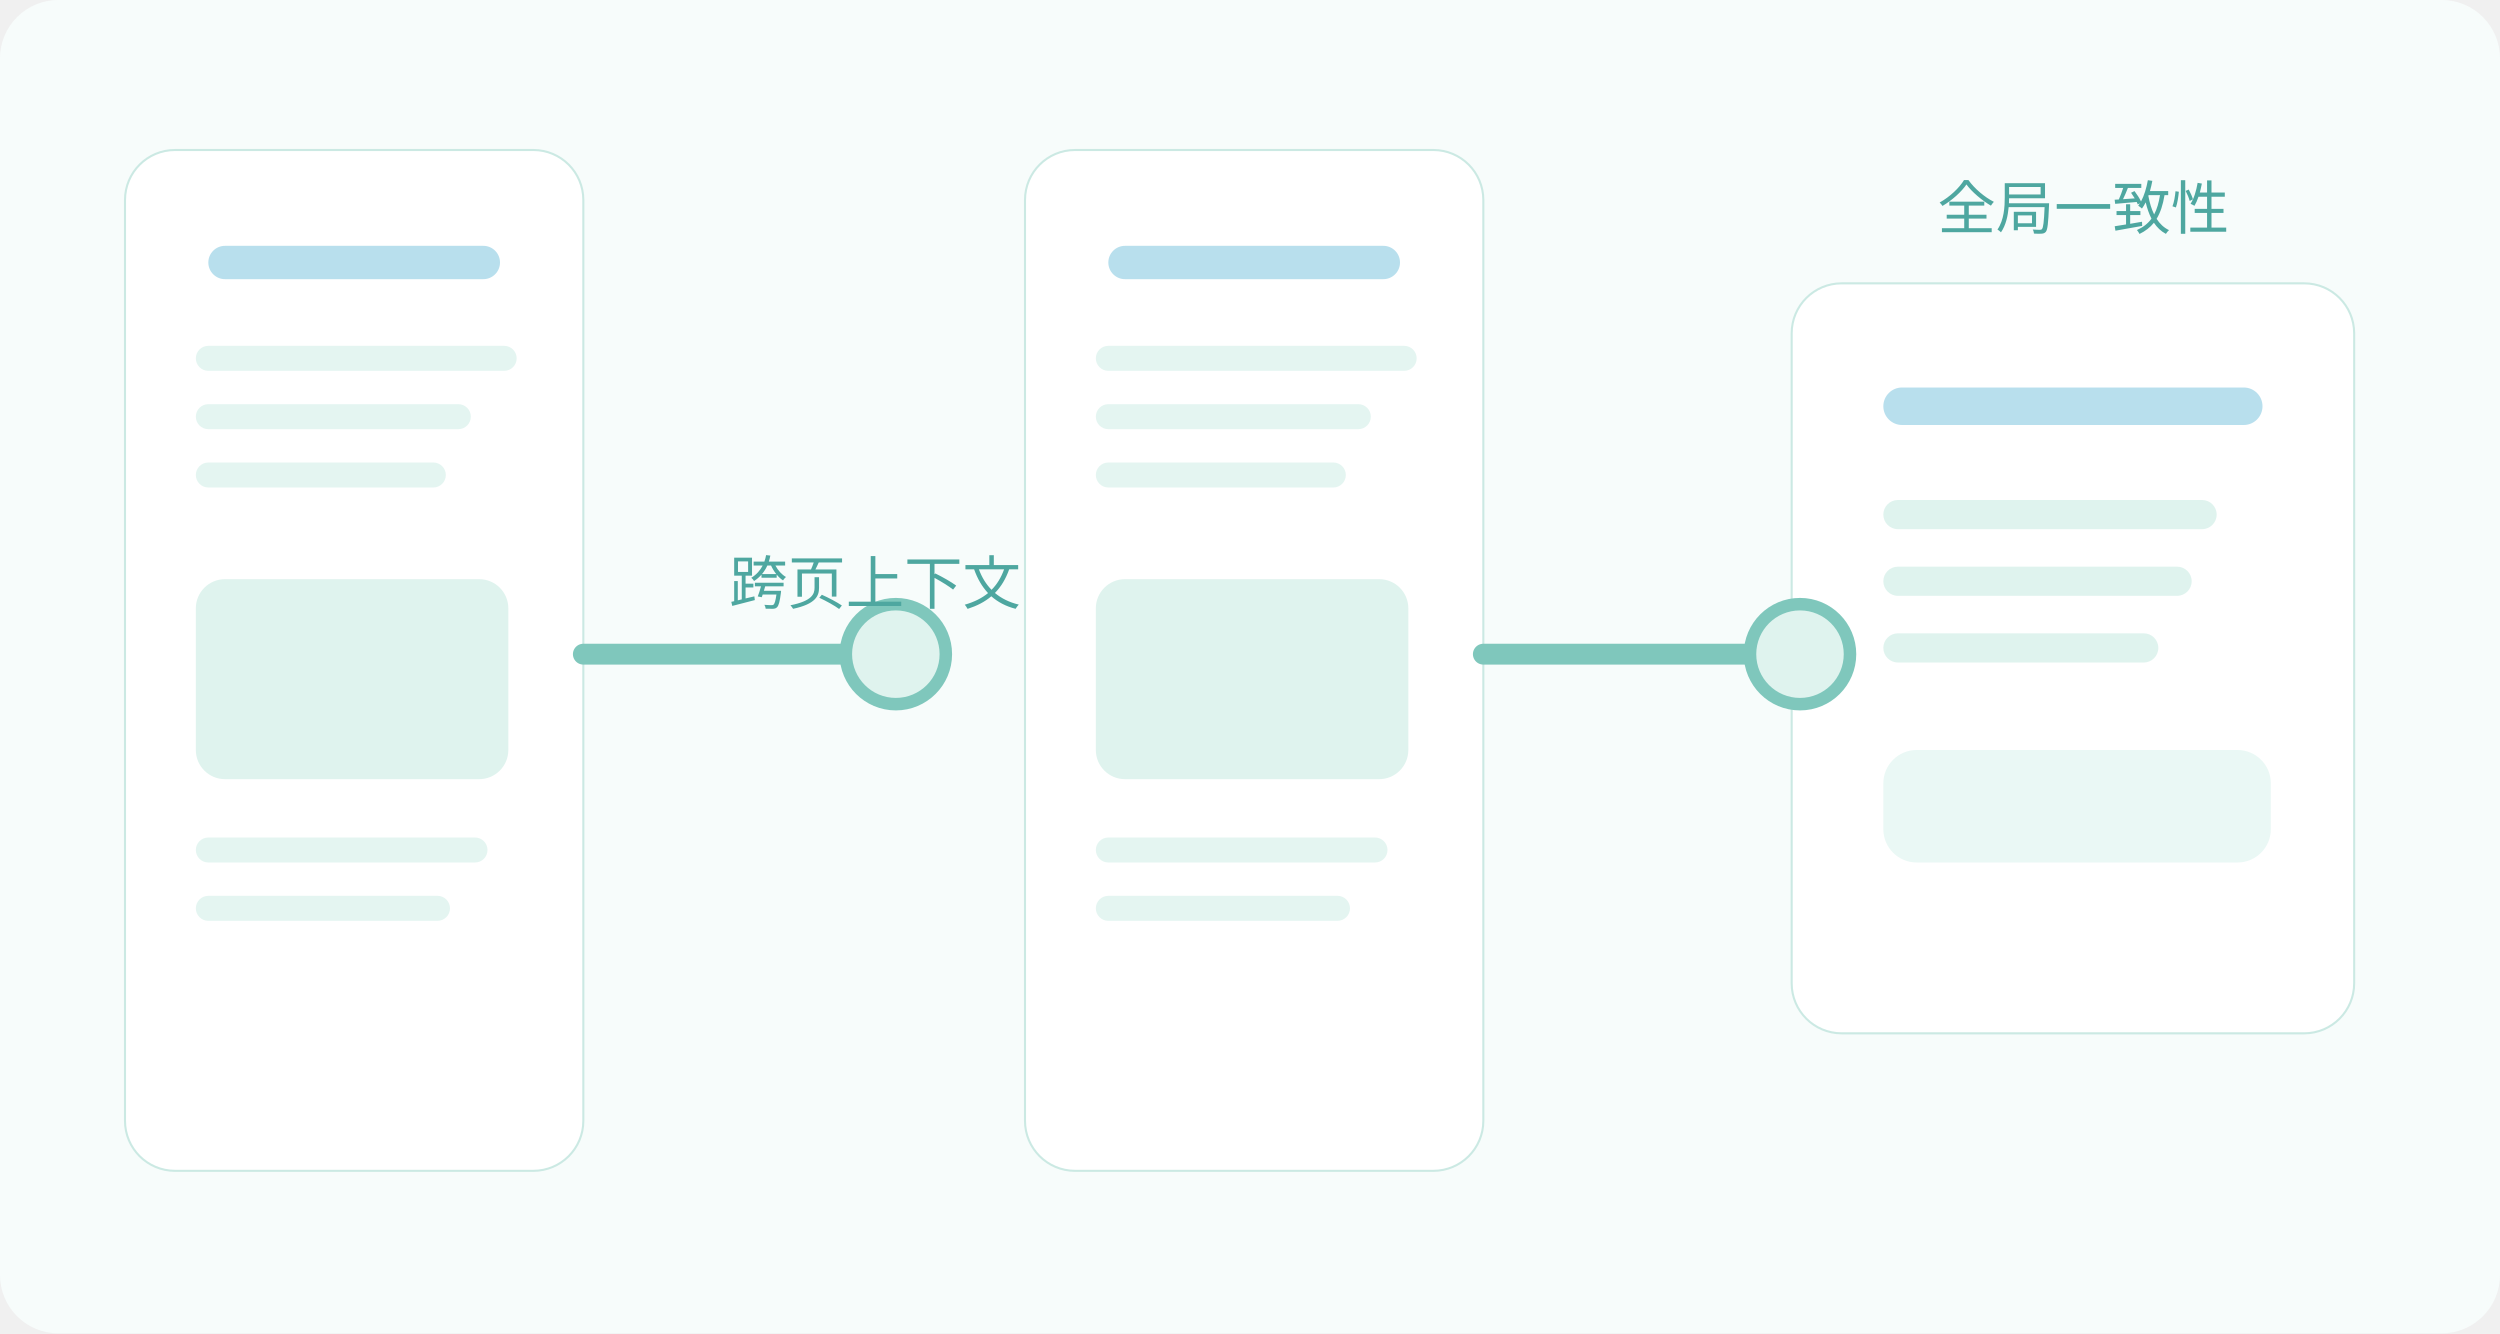
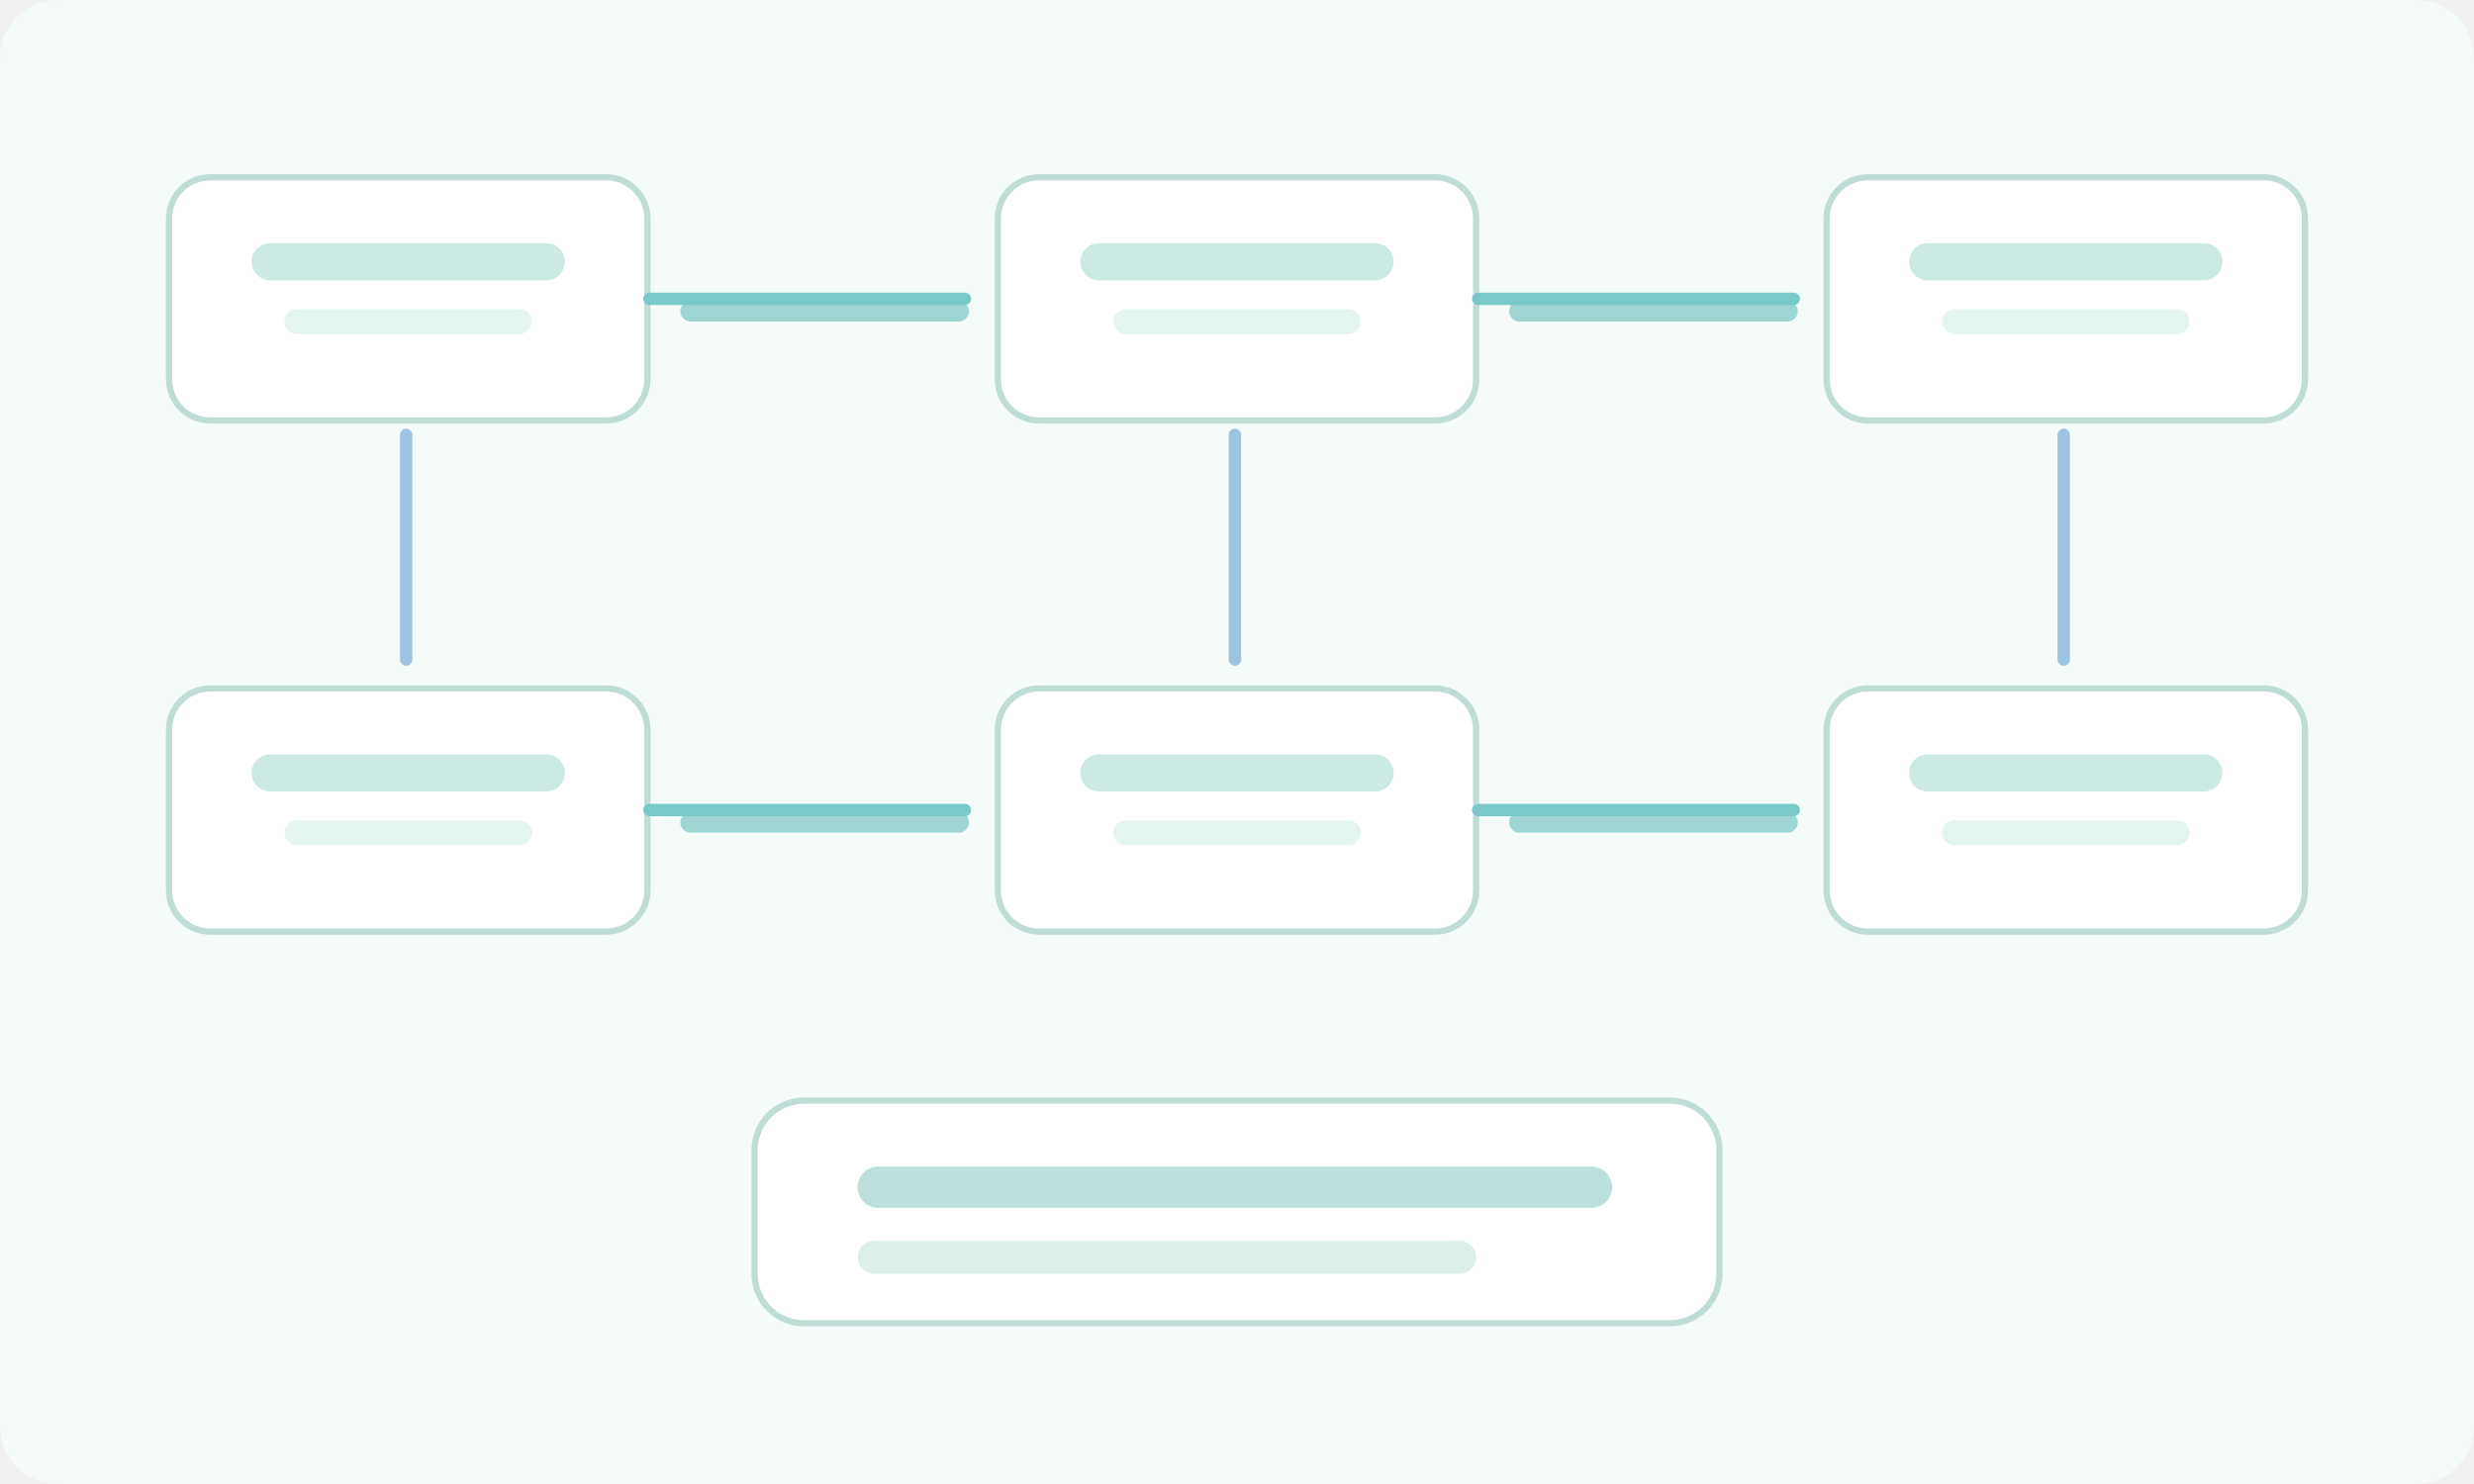
- <svg xmlns="http://www.w3.org/2000/svg" width="1200" height="640" viewBox="0 0 1200 640" fill="none">
-   <rect width="1200" height="640" rx="28" fill="#F7FCFB" />
-   <rect x="60" y="72" width="220" height="490" rx="24" fill="white" stroke="#CBE9E3" />
-   <rect x="100" y="118" width="140" height="16" rx="8" fill="#B8DFED" />
-   <rect x="94" y="166" width="154" height="12" rx="6" fill="#E4F5F1" />
-   <rect x="94" y="194" width="132" height="12" rx="6" fill="#E4F5F1" />
-   <rect x="94" y="222" width="120" height="12" rx="6" fill="#E4F5F1" />
-   <rect x="94" y="278" width="150" height="96" rx="14" fill="#DFF3EE" />
-   <rect x="94" y="402" width="140" height="12" rx="6" fill="#E4F5F1" />
-   <rect x="94" y="430" width="122" height="12" rx="6" fill="#E4F5F1" />
-   <rect x="492" y="72" width="220" height="490" rx="24" fill="white" stroke="#CBE9E3" />
-   <rect x="532" y="118" width="140" height="16" rx="8" fill="#B8DFED" />
-   <rect x="526" y="166" width="154" height="12" rx="6" fill="#E4F5F1" />
-   <rect x="526" y="194" width="132" height="12" rx="6" fill="#E4F5F1" />
-   <rect x="526" y="222" width="120" height="12" rx="6" fill="#E4F5F1" />
-   <rect x="526" y="278" width="150" height="96" rx="14" fill="#DFF3EE" />
-   <rect x="526" y="402" width="140" height="12" rx="6" fill="#E4F5F1" />
-   <rect x="526" y="430" width="122" height="12" rx="6" fill="#E4F5F1" />
-   <rect x="860" y="136" width="270" height="360" rx="24" fill="white" stroke="#CBE9E3" />
-   <rect x="904" y="186" width="182" height="18" rx="9" fill="#B8DFED" />
-   <rect x="904" y="240" width="160" height="14" rx="7" fill="#DFF3EE" />
-   <rect x="904" y="272" width="148" height="14" rx="7" fill="#DFF3EE" />
-   <rect x="904" y="304" width="132" height="14" rx="7" fill="#DFF3EE" />
-   <rect x="904" y="360" width="186" height="54" rx="16" fill="#EAF8F5" />
-   <path d="M280 314H408" stroke="#7FC7BC" stroke-width="10" stroke-linecap="round" />
-   <path d="M712 314H840" stroke="#7FC7BC" stroke-width="10" stroke-linecap="round" />
-   <circle cx="430" cy="314" r="24" fill="#DFF3EE" stroke="#7FC7BC" stroke-width="6" />
-   <circle cx="864" cy="314" r="24" fill="#DFF3EE" stroke="#7FC7BC" stroke-width="6" />
-   <text x="350" y="290" fill="#4EA7A0" font-size="28" font-family="Arial">跨页上下文</text>
-   <text x="930" y="110" fill="#4EA7A0" font-size="28" font-family="Arial">全局一致性</text>
+ <svg xmlns="http://www.w3.org/2000/svg" width="1200" height="720" viewBox="0 0 1200 720" fill="none">
+   <rect width="1200" height="720" rx="28" fill="#F4FBF8" />
+   <rect x="82" y="86" width="232" height="118" rx="20" fill="#FFFFFF" stroke="#BFDCD7" stroke-width="3" />
+   <rect x="484" y="86" width="232" height="118" rx="20" fill="#FFFFFF" stroke="#BFDCD7" stroke-width="3" />
+   <rect x="886" y="86" width="232" height="118" rx="20" fill="#FFFFFF" stroke="#BFDCD7" stroke-width="3" />
+   <rect x="82" y="334" width="232" height="118" rx="20" fill="#FFFFFF" stroke="#BFDCD7" stroke-width="3" />
+   <rect x="484" y="334" width="232" height="118" rx="20" fill="#FFFFFF" stroke="#BFDCD7" stroke-width="3" />
+   <rect x="886" y="334" width="232" height="118" rx="20" fill="#FFFFFF" stroke="#BFDCD7" stroke-width="3" />
+   <rect x="330" y="146" width="140" height="10" rx="5" fill="#9FD6D3" />
+   <rect x="732" y="146" width="140" height="10" rx="5" fill="#9FD6D3" />
+   <rect x="330" y="394" width="140" height="10" rx="5" fill="#9FD6D3" />
+   <rect x="732" y="394" width="140" height="10" rx="5" fill="#9FD6D3" />
+   <path d="M315 145H468" stroke="#78C9C7" stroke-width="6" stroke-linecap="round" />
+   <path d="M717 145H870" stroke="#78C9C7" stroke-width="6" stroke-linecap="round" />
+   <path d="M315 393H468" stroke="#78C9C7" stroke-width="6" stroke-linecap="round" />
+   <path d="M717 393H870" stroke="#78C9C7" stroke-width="6" stroke-linecap="round" />
+   <path d="M197 211V320" stroke="#9CC4E2" stroke-width="6" stroke-linecap="round" />
+   <path d="M599 211V320" stroke="#9CC4E2" stroke-width="6" stroke-linecap="round" />
+   <path d="M1001 211V320" stroke="#9CC4E2" stroke-width="6" stroke-linecap="round" />
+   <rect x="122" y="118" width="152" height="18" rx="9" fill="#CDE9E4" />
+   <rect x="524" y="118" width="152" height="18" rx="9" fill="#CDE9E4" />
+   <rect x="926" y="118" width="152" height="18" rx="9" fill="#CDE9E4" />
+   <rect x="122" y="366" width="152" height="18" rx="9" fill="#CDE9E4" />
+   <rect x="524" y="366" width="152" height="18" rx="9" fill="#CDE9E4" />
+   <rect x="926" y="366" width="152" height="18" rx="9" fill="#CDE9E4" />
+   <rect x="138" y="150" width="120" height="12" rx="6" fill="#E4F4F0" />
+   <rect x="540" y="150" width="120" height="12" rx="6" fill="#E4F4F0" />
+   <rect x="942" y="150" width="120" height="12" rx="6" fill="#E4F4F0" />
+   <rect x="138" y="398" width="120" height="12" rx="6" fill="#E4F4F0" />
+   <rect x="540" y="398" width="120" height="12" rx="6" fill="#E4F4F0" />
+   <rect x="942" y="398" width="120" height="12" rx="6" fill="#E4F4F0" />
+   <rect x="366" y="534" width="468" height="108" rx="24" fill="#FFFFFF" stroke="#BFDCD7" stroke-width="3" />
+   <rect x="416" y="566" width="366" height="20" rx="10" fill="#BCE0DB" />
+   <rect x="416" y="602" width="300" height="16" rx="8" fill="#DDEFEA" />
</svg>
